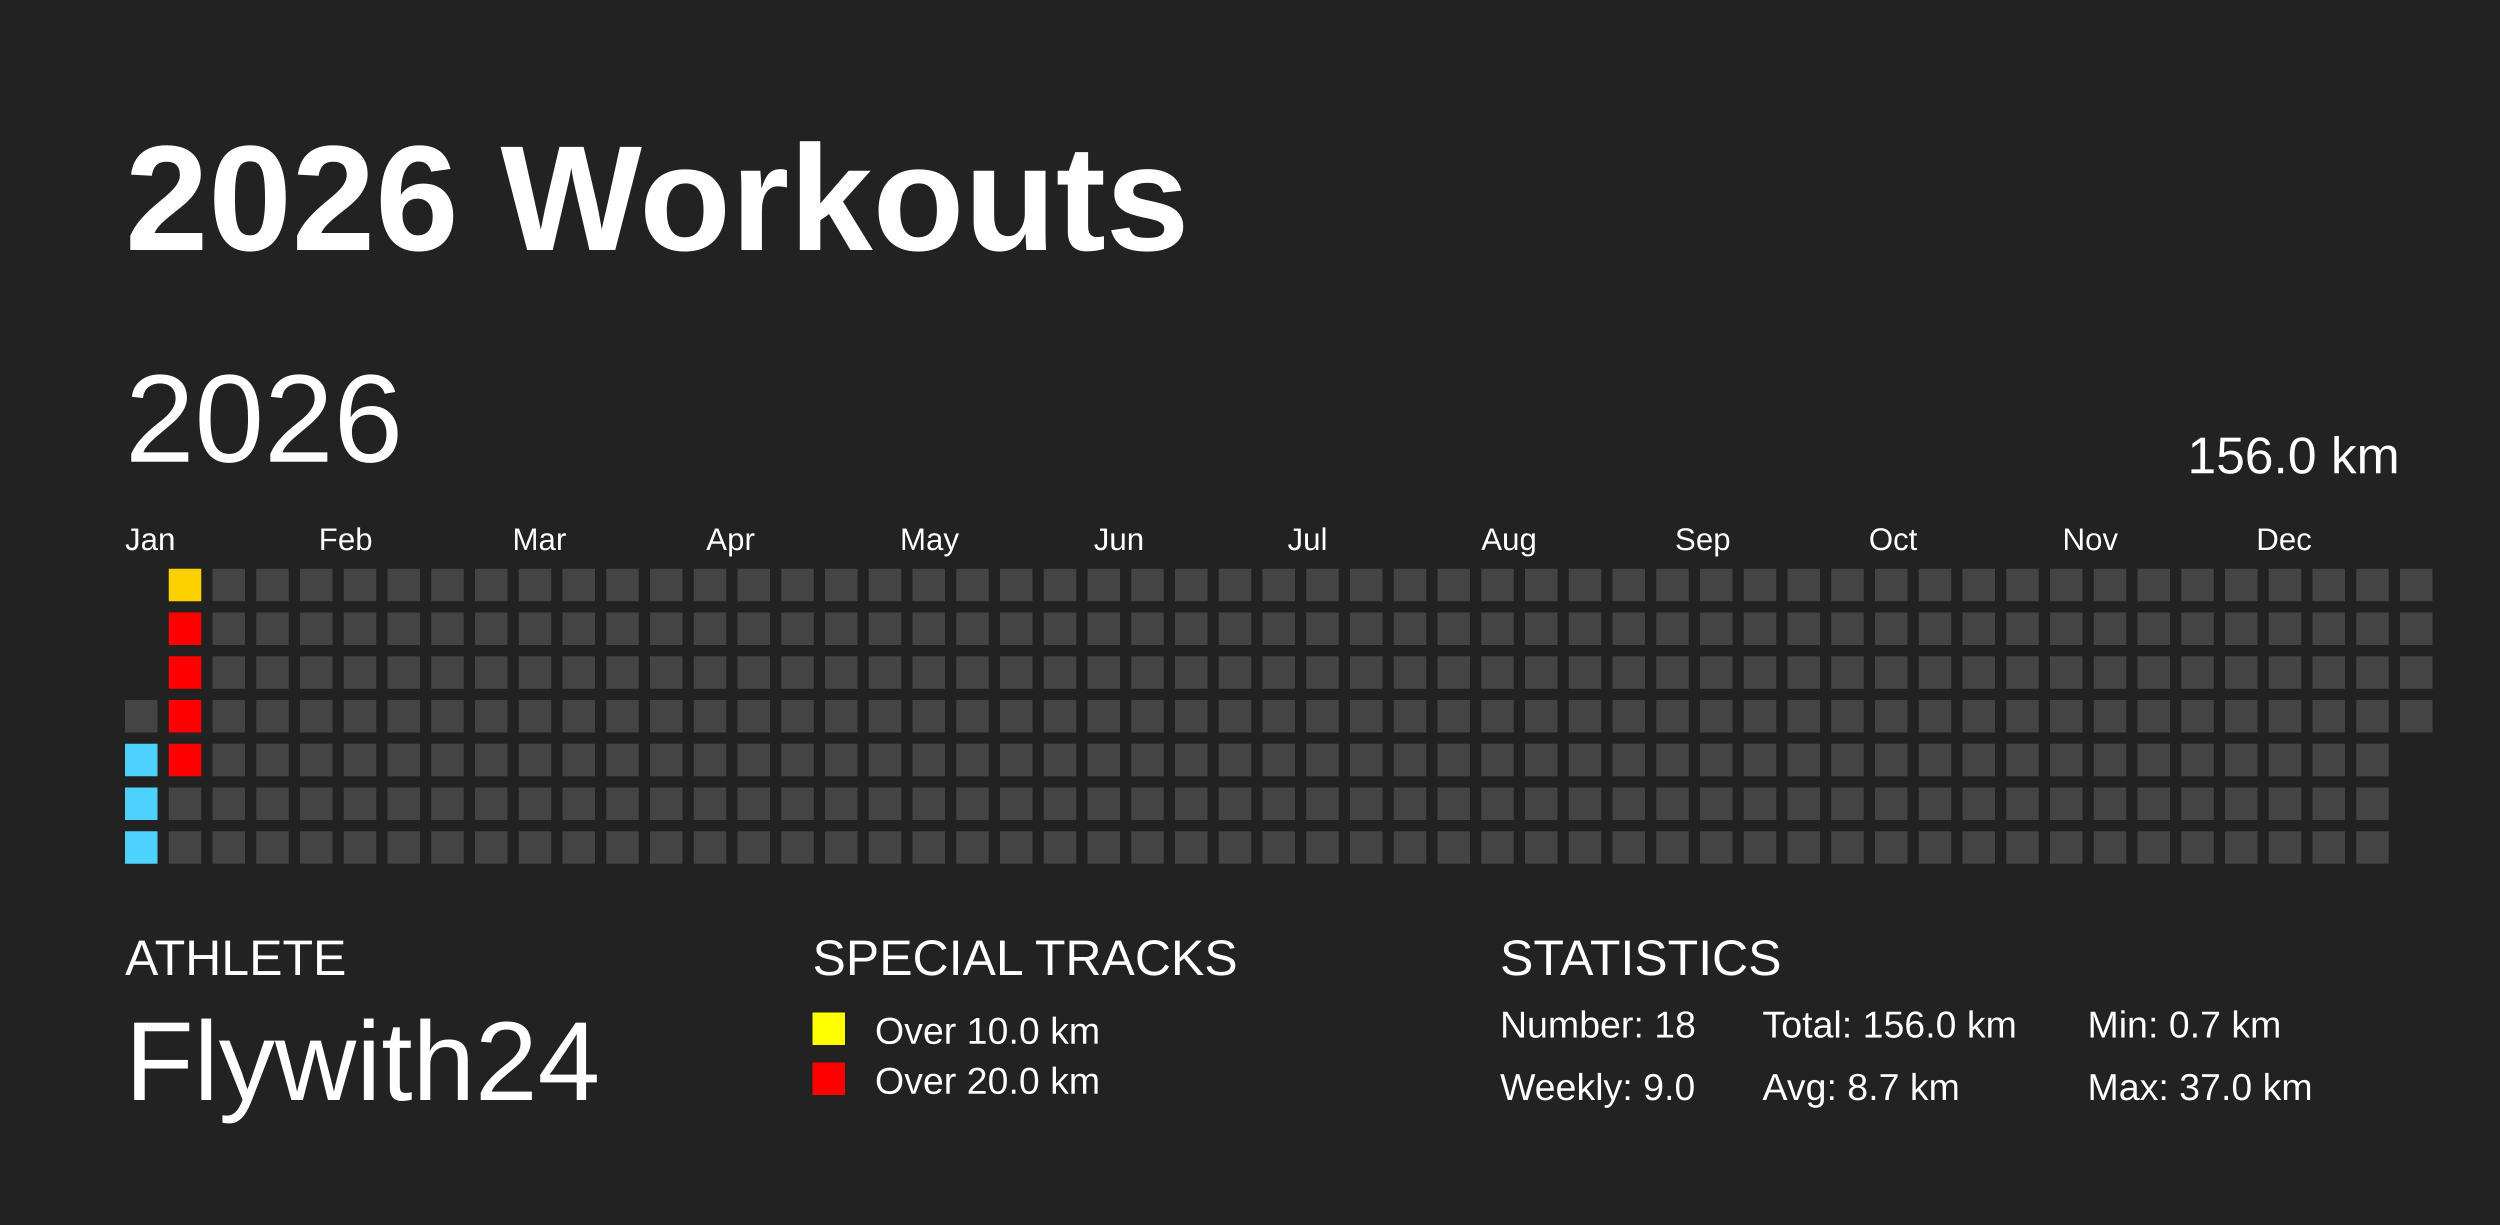
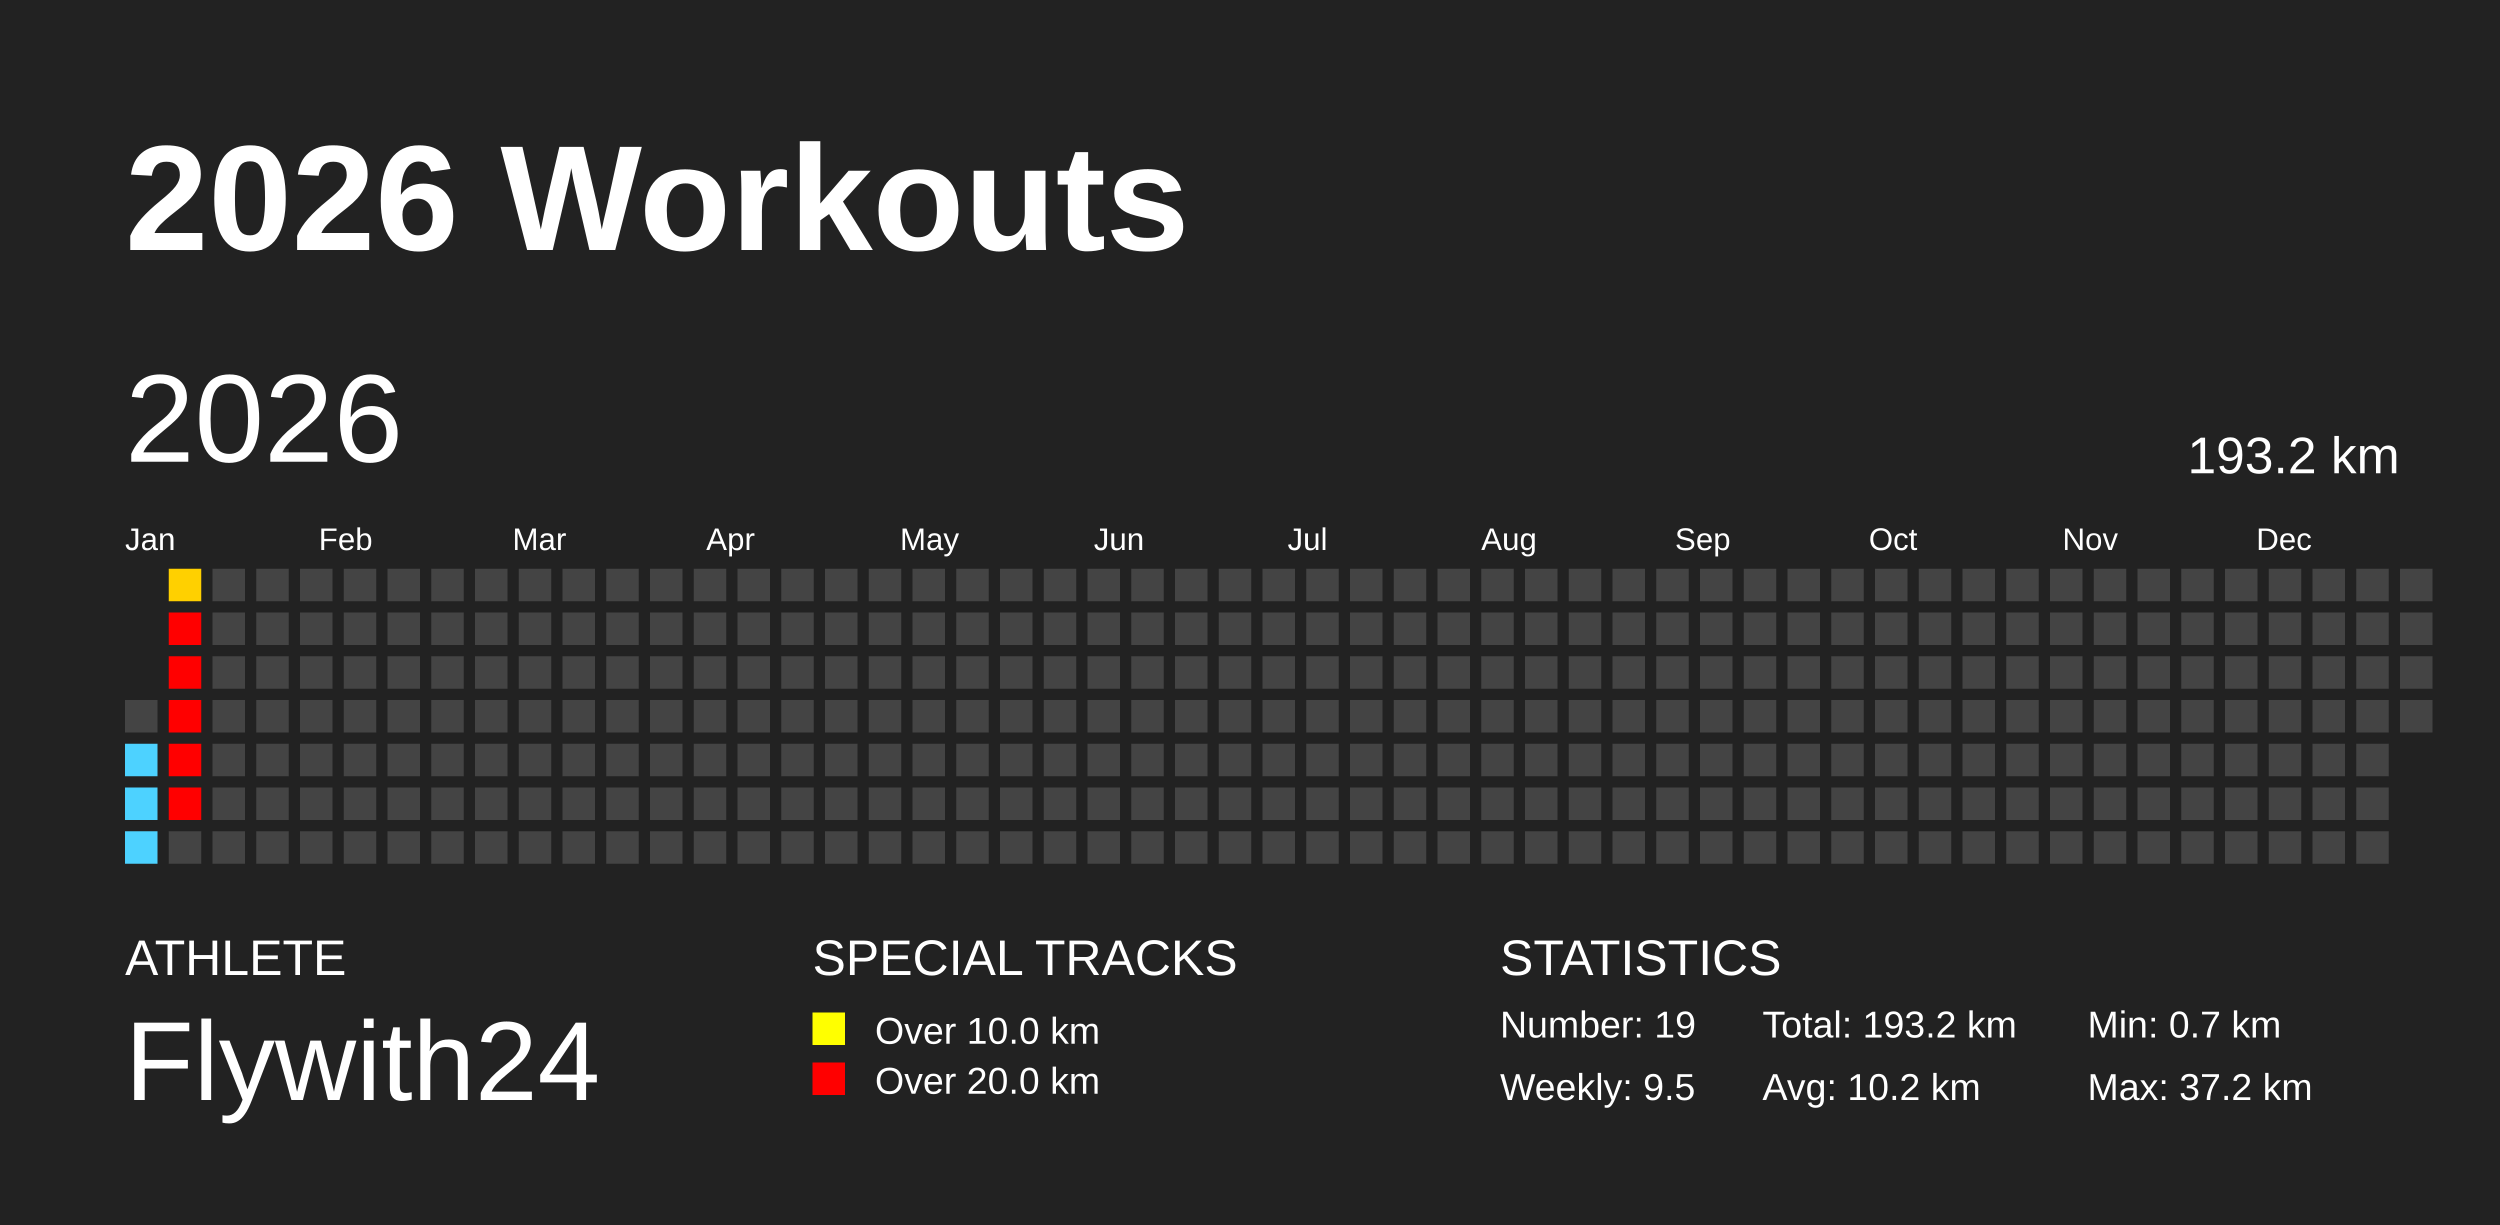
<svg xmlns="http://www.w3.org/2000/svg" baseProfile="full" height="98mm" version="1.1" viewBox="0,0,200,98" width="200mm">
  <defs />
  <rect fill="#222222" height="98" width="200" x="0" y="0" />
  <text fill="#FFFFFF" style="font-size:12px; font-family:Arial; font-weight:bold;" x="10" y="20">2026 Workouts</text>
  <text fill="#FFFFFF" style="font-size:4px; font-family:Arial" x="10" y="78">ATHLETE</text>
  <text fill="#FFFFFF" style="font-size:9px; font-family:Arial" x="10" y="88">Flywith24</text>
  <text fill="#FFFFFF" style="font-size:4px; font-family:Arial" x="65" y="78">SPECIAL TRACKS</text>
  <rect fill="yellow" height="2.6" width="2.6" x="65" y="81" />
  <text fill="#FFFFFF" style="font-size:3px; font-family:Arial" x="70" y="83.5">Over 10.0 km</text>
  <rect fill="red" height="2.6" width="2.6" x="65" y="85" />
  <text fill="#FFFFFF" style="font-size:3px; font-family:Arial" x="70" y="87.5">Over 20.0 km</text>
  <text fill="#FFFFFF" style="font-size:4px; font-family:Arial" x="120" y="78">STATISTICS</text>
-   <text fill="#FFFFFF" style="font-size:3px; font-family:Arial" x="120" y="83">Number: 18</text>
-   <text fill="#FFFFFF" style="font-size:3px; font-family:Arial" x="120" y="88">Weekly: 9.0</text>
-   <text fill="#FFFFFF" style="font-size:3px; font-family:Arial" x="141" y="83">Total: 156.0 km</text>
-   <text fill="#FFFFFF" style="font-size:3px; font-family:Arial" x="141" y="88">Avg: 8.7 km</text>
+   <text fill="#FFFFFF" style="font-size:3px; font-family:Arial" x="120" y="83">Number: 19</text>
+   <text fill="#FFFFFF" style="font-size:3px; font-family:Arial" x="120" y="88">Weekly: 9.5</text>
+   <text fill="#FFFFFF" style="font-size:3px; font-family:Arial" x="141" y="83">Total: 193.2 km</text>
+   <text fill="#FFFFFF" style="font-size:3px; font-family:Arial" x="141" y="88">Avg: 10.2 km</text>
  <text fill="#FFFFFF" style="font-size:3px; font-family:Arial" x="167" y="83">Min: 0.7 km</text>
-   <text fill="#FFFFFF" style="font-size:3px; font-family:Arial" x="167" y="88">Max: 37.0 km</text>
+   <text fill="#FFFFFF" style="font-size:3px; font-family:Arial" x="167" y="88">Max: 37.2 km</text>
  <text dominant-baseline="hanging" fill="#FFFFFF" style="font-size:10.0px; font-family:Arial;" x="10" y="30">2026</text>
-   <text dominant-baseline="hanging" fill="#FFFFFF" style="font-size:4.125px; font-family:Arial;" x="175" y="35">156.0 km</text>
+   <text dominant-baseline="hanging" fill="#FFFFFF" style="font-size:4.125px; font-family:Arial;" x="175" y="35">193.2 km</text>
  <text fill="#FFFFFF" style="font-size:2.5px; font-family:Arial" x="10.0" y="44">Jan</text>
  <text fill="#FFFFFF" style="font-size:2.5px; font-family:Arial" x="25.5" y="44">Feb</text>
  <text fill="#FFFFFF" style="font-size:2.5px; font-family:Arial" x="41.0" y="44">Mar</text>
  <text fill="#FFFFFF" style="font-size:2.5px; font-family:Arial" x="56.5" y="44">Apr</text>
  <text fill="#FFFFFF" style="font-size:2.5px; font-family:Arial" x="72.0" y="44">May</text>
  <text fill="#FFFFFF" style="font-size:2.5px; font-family:Arial" x="87.5" y="44">Jun</text>
  <text fill="#FFFFFF" style="font-size:2.5px; font-family:Arial" x="103.0" y="44">Jul</text>
  <text fill="#FFFFFF" style="font-size:2.5px; font-family:Arial" x="118.5" y="44">Aug</text>
  <text fill="#FFFFFF" style="font-size:2.5px; font-family:Arial" x="134.0" y="44">Sep</text>
  <text fill="#FFFFFF" style="font-size:2.5px; font-family:Arial" x="149.5" y="44">Oct</text>
  <text fill="#FFFFFF" style="font-size:2.5px; font-family:Arial" x="165.0" y="44">Nov</text>
  <text fill="#FFFFFF" style="font-size:2.5px; font-family:Arial" x="180.5" y="44">Dec</text>
  <rect fill="#444444" height="2.6" width="2.6" x="10.0" y="56.0" />
  <rect fill="#4dd2ff" height="2.6" width="2.6" x="10.0" y="59.5" />
  <rect fill="#4dd2ff" height="2.6" width="2.6" x="10.0" y="63.0" />
  <rect fill="#4dd2ff" height="2.6" width="2.6" x="10.0" y="66.5" />
  <rect fill="#ffd000" height="2.6" width="2.6" x="13.5" y="45.5" />
  <rect fill="red" height="2.6" width="2.6" x="13.5" y="49.0" />
  <rect fill="red" height="2.6" width="2.6" x="13.5" y="52.5" />
  <rect fill="red" height="2.6" width="2.6" x="13.5" y="56.0" />
  <rect fill="red" height="2.6" width="2.6" x="13.5" y="59.5" />
-   <rect fill="#444444" height="2.6" width="2.6" x="13.5" y="63.0" />
+   <rect fill="red" height="2.6" width="2.6" x="13.5" y="63.0" />
  <rect fill="#444444" height="2.6" width="2.6" x="13.5" y="66.5" />
  <rect fill="#444444" height="2.6" width="2.6" x="17.0" y="45.5" />
  <rect fill="#444444" height="2.6" width="2.6" x="17.0" y="49.0" />
  <rect fill="#444444" height="2.6" width="2.6" x="17.0" y="52.5" />
  <rect fill="#444444" height="2.6" width="2.6" x="17.0" y="56.0" />
  <rect fill="#444444" height="2.6" width="2.6" x="17.0" y="59.5" />
  <rect fill="#444444" height="2.6" width="2.6" x="17.0" y="63.0" />
  <rect fill="#444444" height="2.6" width="2.6" x="17.0" y="66.5" />
  <rect fill="#444444" height="2.6" width="2.6" x="20.5" y="45.5" />
  <rect fill="#444444" height="2.6" width="2.6" x="20.5" y="49.0" />
  <rect fill="#444444" height="2.6" width="2.6" x="20.5" y="52.5" />
  <rect fill="#444444" height="2.6" width="2.6" x="20.5" y="56.0" />
  <rect fill="#444444" height="2.6" width="2.6" x="20.5" y="59.5" />
  <rect fill="#444444" height="2.6" width="2.6" x="20.5" y="63.0" />
  <rect fill="#444444" height="2.6" width="2.6" x="20.5" y="66.5" />
  <rect fill="#444444" height="2.6" width="2.6" x="24.0" y="45.5" />
  <rect fill="#444444" height="2.6" width="2.6" x="24.0" y="49.0" />
  <rect fill="#444444" height="2.6" width="2.6" x="24.0" y="52.5" />
  <rect fill="#444444" height="2.6" width="2.6" x="24.0" y="56.0" />
  <rect fill="#444444" height="2.6" width="2.6" x="24.0" y="59.5" />
  <rect fill="#444444" height="2.6" width="2.6" x="24.0" y="63.0" />
  <rect fill="#444444" height="2.6" width="2.6" x="24.0" y="66.5" />
  <rect fill="#444444" height="2.6" width="2.6" x="27.5" y="45.5" />
  <rect fill="#444444" height="2.6" width="2.6" x="27.5" y="49.0" />
  <rect fill="#444444" height="2.6" width="2.6" x="27.5" y="52.5" />
  <rect fill="#444444" height="2.6" width="2.6" x="27.5" y="56.0" />
  <rect fill="#444444" height="2.6" width="2.6" x="27.5" y="59.5" />
  <rect fill="#444444" height="2.6" width="2.6" x="27.5" y="63.0" />
  <rect fill="#444444" height="2.6" width="2.6" x="27.5" y="66.5" />
  <rect fill="#444444" height="2.6" width="2.6" x="31.0" y="45.5" />
  <rect fill="#444444" height="2.6" width="2.6" x="31.0" y="49.0" />
  <rect fill="#444444" height="2.6" width="2.6" x="31.0" y="52.5" />
  <rect fill="#444444" height="2.6" width="2.6" x="31.0" y="56.0" />
  <rect fill="#444444" height="2.6" width="2.6" x="31.0" y="59.5" />
  <rect fill="#444444" height="2.6" width="2.6" x="31.0" y="63.0" />
  <rect fill="#444444" height="2.6" width="2.6" x="31.0" y="66.5" />
  <rect fill="#444444" height="2.6" width="2.6" x="34.5" y="45.5" />
  <rect fill="#444444" height="2.6" width="2.6" x="34.5" y="49.0" />
  <rect fill="#444444" height="2.6" width="2.6" x="34.5" y="52.5" />
  <rect fill="#444444" height="2.6" width="2.6" x="34.5" y="56.0" />
  <rect fill="#444444" height="2.6" width="2.6" x="34.5" y="59.5" />
  <rect fill="#444444" height="2.6" width="2.6" x="34.5" y="63.0" />
  <rect fill="#444444" height="2.6" width="2.6" x="34.5" y="66.5" />
  <rect fill="#444444" height="2.6" width="2.6" x="38.0" y="45.5" />
  <rect fill="#444444" height="2.6" width="2.6" x="38.0" y="49.0" />
  <rect fill="#444444" height="2.6" width="2.6" x="38.0" y="52.5" />
  <rect fill="#444444" height="2.6" width="2.6" x="38.0" y="56.0" />
  <rect fill="#444444" height="2.6" width="2.6" x="38.0" y="59.5" />
  <rect fill="#444444" height="2.6" width="2.6" x="38.0" y="63.0" />
  <rect fill="#444444" height="2.6" width="2.6" x="38.0" y="66.5" />
  <rect fill="#444444" height="2.6" width="2.6" x="41.5" y="45.5" />
  <rect fill="#444444" height="2.6" width="2.6" x="41.5" y="49.0" />
  <rect fill="#444444" height="2.6" width="2.6" x="41.5" y="52.5" />
  <rect fill="#444444" height="2.6" width="2.6" x="41.5" y="56.0" />
  <rect fill="#444444" height="2.6" width="2.6" x="41.5" y="59.5" />
  <rect fill="#444444" height="2.6" width="2.6" x="41.5" y="63.0" />
  <rect fill="#444444" height="2.6" width="2.6" x="41.5" y="66.5" />
  <rect fill="#444444" height="2.6" width="2.6" x="45.0" y="45.5" />
  <rect fill="#444444" height="2.6" width="2.6" x="45.0" y="49.0" />
  <rect fill="#444444" height="2.6" width="2.6" x="45.0" y="52.5" />
  <rect fill="#444444" height="2.6" width="2.6" x="45.0" y="56.0" />
  <rect fill="#444444" height="2.6" width="2.6" x="45.0" y="59.5" />
  <rect fill="#444444" height="2.6" width="2.6" x="45.0" y="63.0" />
  <rect fill="#444444" height="2.6" width="2.6" x="45.0" y="66.5" />
  <rect fill="#444444" height="2.6" width="2.6" x="48.5" y="45.5" />
  <rect fill="#444444" height="2.6" width="2.6" x="48.5" y="49.0" />
  <rect fill="#444444" height="2.6" width="2.6" x="48.5" y="52.5" />
  <rect fill="#444444" height="2.6" width="2.6" x="48.5" y="56.0" />
  <rect fill="#444444" height="2.6" width="2.6" x="48.5" y="59.5" />
  <rect fill="#444444" height="2.6" width="2.6" x="48.5" y="63.0" />
  <rect fill="#444444" height="2.6" width="2.6" x="48.5" y="66.5" />
  <rect fill="#444444" height="2.6" width="2.6" x="52.0" y="45.5" />
  <rect fill="#444444" height="2.6" width="2.6" x="52.0" y="49.0" />
  <rect fill="#444444" height="2.6" width="2.6" x="52.0" y="52.5" />
  <rect fill="#444444" height="2.6" width="2.6" x="52.0" y="56.0" />
  <rect fill="#444444" height="2.6" width="2.6" x="52.0" y="59.5" />
  <rect fill="#444444" height="2.6" width="2.6" x="52.0" y="63.0" />
  <rect fill="#444444" height="2.6" width="2.6" x="52.0" y="66.5" />
  <rect fill="#444444" height="2.6" width="2.6" x="55.5" y="45.5" />
  <rect fill="#444444" height="2.6" width="2.6" x="55.5" y="49.0" />
  <rect fill="#444444" height="2.6" width="2.6" x="55.5" y="52.5" />
  <rect fill="#444444" height="2.6" width="2.6" x="55.5" y="56.0" />
  <rect fill="#444444" height="2.6" width="2.6" x="55.5" y="59.5" />
  <rect fill="#444444" height="2.6" width="2.6" x="55.5" y="63.0" />
  <rect fill="#444444" height="2.6" width="2.6" x="55.5" y="66.5" />
  <rect fill="#444444" height="2.6" width="2.6" x="59.0" y="45.5" />
  <rect fill="#444444" height="2.6" width="2.6" x="59.0" y="49.0" />
  <rect fill="#444444" height="2.6" width="2.6" x="59.0" y="52.5" />
  <rect fill="#444444" height="2.6" width="2.6" x="59.0" y="56.0" />
  <rect fill="#444444" height="2.6" width="2.6" x="59.0" y="59.5" />
  <rect fill="#444444" height="2.6" width="2.6" x="59.0" y="63.0" />
  <rect fill="#444444" height="2.6" width="2.6" x="59.0" y="66.5" />
  <rect fill="#444444" height="2.6" width="2.6" x="62.5" y="45.5" />
  <rect fill="#444444" height="2.6" width="2.6" x="62.5" y="49.0" />
  <rect fill="#444444" height="2.6" width="2.6" x="62.5" y="52.5" />
  <rect fill="#444444" height="2.6" width="2.6" x="62.5" y="56.0" />
  <rect fill="#444444" height="2.6" width="2.6" x="62.5" y="59.5" />
  <rect fill="#444444" height="2.6" width="2.6" x="62.5" y="63.0" />
  <rect fill="#444444" height="2.6" width="2.6" x="62.5" y="66.5" />
  <rect fill="#444444" height="2.6" width="2.6" x="66.0" y="45.5" />
  <rect fill="#444444" height="2.6" width="2.6" x="66.0" y="49.0" />
  <rect fill="#444444" height="2.6" width="2.6" x="66.0" y="52.5" />
  <rect fill="#444444" height="2.6" width="2.6" x="66.0" y="56.0" />
  <rect fill="#444444" height="2.6" width="2.6" x="66.0" y="59.5" />
  <rect fill="#444444" height="2.6" width="2.6" x="66.0" y="63.0" />
  <rect fill="#444444" height="2.6" width="2.6" x="66.0" y="66.5" />
  <rect fill="#444444" height="2.6" width="2.6" x="69.5" y="45.5" />
  <rect fill="#444444" height="2.6" width="2.6" x="69.5" y="49.0" />
  <rect fill="#444444" height="2.6" width="2.6" x="69.5" y="52.5" />
  <rect fill="#444444" height="2.6" width="2.6" x="69.5" y="56.0" />
  <rect fill="#444444" height="2.6" width="2.6" x="69.5" y="59.5" />
  <rect fill="#444444" height="2.6" width="2.6" x="69.5" y="63.0" />
  <rect fill="#444444" height="2.6" width="2.6" x="69.5" y="66.5" />
  <rect fill="#444444" height="2.6" width="2.6" x="73.0" y="45.5" />
  <rect fill="#444444" height="2.6" width="2.6" x="73.0" y="49.0" />
  <rect fill="#444444" height="2.6" width="2.6" x="73.0" y="52.5" />
  <rect fill="#444444" height="2.6" width="2.6" x="73.0" y="56.0" />
  <rect fill="#444444" height="2.6" width="2.6" x="73.0" y="59.5" />
  <rect fill="#444444" height="2.6" width="2.6" x="73.0" y="63.0" />
  <rect fill="#444444" height="2.6" width="2.6" x="73.0" y="66.5" />
  <rect fill="#444444" height="2.6" width="2.6" x="76.5" y="45.5" />
  <rect fill="#444444" height="2.6" width="2.6" x="76.5" y="49.0" />
  <rect fill="#444444" height="2.6" width="2.6" x="76.5" y="52.5" />
  <rect fill="#444444" height="2.6" width="2.6" x="76.5" y="56.0" />
  <rect fill="#444444" height="2.6" width="2.6" x="76.5" y="59.5" />
  <rect fill="#444444" height="2.6" width="2.6" x="76.5" y="63.0" />
  <rect fill="#444444" height="2.6" width="2.6" x="76.5" y="66.5" />
  <rect fill="#444444" height="2.6" width="2.6" x="80.0" y="45.5" />
  <rect fill="#444444" height="2.6" width="2.6" x="80.0" y="49.0" />
  <rect fill="#444444" height="2.6" width="2.6" x="80.0" y="52.5" />
  <rect fill="#444444" height="2.6" width="2.6" x="80.0" y="56.0" />
  <rect fill="#444444" height="2.6" width="2.6" x="80.0" y="59.5" />
  <rect fill="#444444" height="2.6" width="2.6" x="80.0" y="63.0" />
  <rect fill="#444444" height="2.6" width="2.6" x="80.0" y="66.5" />
  <rect fill="#444444" height="2.6" width="2.6" x="83.5" y="45.5" />
  <rect fill="#444444" height="2.6" width="2.6" x="83.5" y="49.0" />
  <rect fill="#444444" height="2.6" width="2.6" x="83.5" y="52.5" />
  <rect fill="#444444" height="2.6" width="2.6" x="83.5" y="56.0" />
  <rect fill="#444444" height="2.6" width="2.6" x="83.5" y="59.5" />
  <rect fill="#444444" height="2.6" width="2.6" x="83.5" y="63.0" />
  <rect fill="#444444" height="2.6" width="2.6" x="83.5" y="66.5" />
  <rect fill="#444444" height="2.6" width="2.6" x="87.0" y="45.5" />
  <rect fill="#444444" height="2.6" width="2.6" x="87.0" y="49.0" />
  <rect fill="#444444" height="2.6" width="2.6" x="87.0" y="52.5" />
  <rect fill="#444444" height="2.6" width="2.6" x="87.0" y="56.0" />
  <rect fill="#444444" height="2.6" width="2.6" x="87.0" y="59.5" />
  <rect fill="#444444" height="2.6" width="2.6" x="87.0" y="63.0" />
  <rect fill="#444444" height="2.6" width="2.6" x="87.0" y="66.5" />
  <rect fill="#444444" height="2.6" width="2.6" x="90.5" y="45.5" />
  <rect fill="#444444" height="2.6" width="2.6" x="90.5" y="49.0" />
  <rect fill="#444444" height="2.6" width="2.6" x="90.5" y="52.5" />
  <rect fill="#444444" height="2.6" width="2.6" x="90.5" y="56.0" />
  <rect fill="#444444" height="2.6" width="2.6" x="90.5" y="59.5" />
  <rect fill="#444444" height="2.6" width="2.6" x="90.5" y="63.0" />
  <rect fill="#444444" height="2.6" width="2.6" x="90.5" y="66.5" />
  <rect fill="#444444" height="2.6" width="2.6" x="94.0" y="45.5" />
  <rect fill="#444444" height="2.6" width="2.6" x="94.0" y="49.0" />
  <rect fill="#444444" height="2.6" width="2.6" x="94.0" y="52.5" />
  <rect fill="#444444" height="2.6" width="2.6" x="94.0" y="56.0" />
  <rect fill="#444444" height="2.6" width="2.6" x="94.0" y="59.5" />
  <rect fill="#444444" height="2.6" width="2.6" x="94.0" y="63.0" />
  <rect fill="#444444" height="2.6" width="2.6" x="94.0" y="66.5" />
  <rect fill="#444444" height="2.6" width="2.6" x="97.5" y="45.5" />
  <rect fill="#444444" height="2.6" width="2.6" x="97.5" y="49.0" />
  <rect fill="#444444" height="2.6" width="2.6" x="97.5" y="52.5" />
  <rect fill="#444444" height="2.6" width="2.6" x="97.5" y="56.0" />
  <rect fill="#444444" height="2.6" width="2.6" x="97.5" y="59.5" />
  <rect fill="#444444" height="2.6" width="2.6" x="97.5" y="63.0" />
  <rect fill="#444444" height="2.6" width="2.6" x="97.5" y="66.5" />
  <rect fill="#444444" height="2.6" width="2.6" x="101.0" y="45.5" />
  <rect fill="#444444" height="2.6" width="2.6" x="101.0" y="49.0" />
  <rect fill="#444444" height="2.6" width="2.6" x="101.0" y="52.5" />
  <rect fill="#444444" height="2.6" width="2.6" x="101.0" y="56.0" />
  <rect fill="#444444" height="2.6" width="2.6" x="101.0" y="59.5" />
  <rect fill="#444444" height="2.6" width="2.6" x="101.0" y="63.0" />
  <rect fill="#444444" height="2.6" width="2.6" x="101.0" y="66.5" />
  <rect fill="#444444" height="2.6" width="2.6" x="104.5" y="45.5" />
  <rect fill="#444444" height="2.6" width="2.6" x="104.5" y="49.0" />
  <rect fill="#444444" height="2.6" width="2.6" x="104.5" y="52.5" />
  <rect fill="#444444" height="2.6" width="2.6" x="104.5" y="56.0" />
  <rect fill="#444444" height="2.6" width="2.6" x="104.5" y="59.5" />
  <rect fill="#444444" height="2.6" width="2.6" x="104.5" y="63.0" />
  <rect fill="#444444" height="2.6" width="2.6" x="104.5" y="66.5" />
  <rect fill="#444444" height="2.6" width="2.6" x="108.0" y="45.5" />
  <rect fill="#444444" height="2.6" width="2.6" x="108.0" y="49.0" />
  <rect fill="#444444" height="2.6" width="2.6" x="108.0" y="52.5" />
  <rect fill="#444444" height="2.6" width="2.6" x="108.0" y="56.0" />
  <rect fill="#444444" height="2.6" width="2.6" x="108.0" y="59.5" />
  <rect fill="#444444" height="2.6" width="2.6" x="108.0" y="63.0" />
  <rect fill="#444444" height="2.6" width="2.6" x="108.0" y="66.5" />
  <rect fill="#444444" height="2.6" width="2.6" x="111.5" y="45.5" />
  <rect fill="#444444" height="2.6" width="2.6" x="111.5" y="49.0" />
  <rect fill="#444444" height="2.6" width="2.6" x="111.5" y="52.5" />
  <rect fill="#444444" height="2.6" width="2.6" x="111.5" y="56.0" />
  <rect fill="#444444" height="2.6" width="2.6" x="111.5" y="59.5" />
  <rect fill="#444444" height="2.6" width="2.6" x="111.5" y="63.0" />
  <rect fill="#444444" height="2.6" width="2.6" x="111.5" y="66.5" />
  <rect fill="#444444" height="2.6" width="2.6" x="115.0" y="45.5" />
  <rect fill="#444444" height="2.6" width="2.6" x="115.0" y="49.0" />
  <rect fill="#444444" height="2.6" width="2.6" x="115.0" y="52.5" />
  <rect fill="#444444" height="2.6" width="2.6" x="115.0" y="56.0" />
  <rect fill="#444444" height="2.6" width="2.6" x="115.0" y="59.5" />
  <rect fill="#444444" height="2.6" width="2.6" x="115.0" y="63.0" />
  <rect fill="#444444" height="2.6" width="2.6" x="115.0" y="66.5" />
  <rect fill="#444444" height="2.6" width="2.6" x="118.5" y="45.5" />
  <rect fill="#444444" height="2.6" width="2.6" x="118.5" y="49.0" />
  <rect fill="#444444" height="2.6" width="2.6" x="118.5" y="52.5" />
  <rect fill="#444444" height="2.6" width="2.6" x="118.5" y="56.0" />
  <rect fill="#444444" height="2.6" width="2.6" x="118.5" y="59.5" />
  <rect fill="#444444" height="2.6" width="2.6" x="118.5" y="63.0" />
  <rect fill="#444444" height="2.6" width="2.6" x="118.5" y="66.5" />
  <rect fill="#444444" height="2.6" width="2.6" x="122.0" y="45.5" />
  <rect fill="#444444" height="2.6" width="2.6" x="122.0" y="49.0" />
  <rect fill="#444444" height="2.6" width="2.6" x="122.0" y="52.5" />
  <rect fill="#444444" height="2.6" width="2.6" x="122.0" y="56.0" />
  <rect fill="#444444" height="2.6" width="2.6" x="122.0" y="59.5" />
  <rect fill="#444444" height="2.6" width="2.6" x="122.0" y="63.0" />
  <rect fill="#444444" height="2.6" width="2.6" x="122.0" y="66.5" />
  <rect fill="#444444" height="2.6" width="2.6" x="125.5" y="45.5" />
  <rect fill="#444444" height="2.6" width="2.6" x="125.5" y="49.0" />
  <rect fill="#444444" height="2.6" width="2.6" x="125.5" y="52.5" />
  <rect fill="#444444" height="2.6" width="2.6" x="125.5" y="56.0" />
  <rect fill="#444444" height="2.6" width="2.6" x="125.5" y="59.5" />
  <rect fill="#444444" height="2.6" width="2.6" x="125.5" y="63.0" />
  <rect fill="#444444" height="2.6" width="2.6" x="125.5" y="66.5" />
  <rect fill="#444444" height="2.6" width="2.6" x="129.0" y="45.5" />
  <rect fill="#444444" height="2.6" width="2.6" x="129.0" y="49.0" />
  <rect fill="#444444" height="2.6" width="2.6" x="129.0" y="52.5" />
  <rect fill="#444444" height="2.6" width="2.6" x="129.0" y="56.0" />
  <rect fill="#444444" height="2.6" width="2.6" x="129.0" y="59.5" />
  <rect fill="#444444" height="2.6" width="2.6" x="129.0" y="63.0" />
  <rect fill="#444444" height="2.6" width="2.6" x="129.0" y="66.5" />
  <rect fill="#444444" height="2.6" width="2.6" x="132.5" y="45.5" />
  <rect fill="#444444" height="2.6" width="2.6" x="132.5" y="49.0" />
  <rect fill="#444444" height="2.6" width="2.6" x="132.5" y="52.5" />
  <rect fill="#444444" height="2.6" width="2.6" x="132.5" y="56.0" />
  <rect fill="#444444" height="2.6" width="2.6" x="132.5" y="59.5" />
  <rect fill="#444444" height="2.6" width="2.6" x="132.5" y="63.0" />
  <rect fill="#444444" height="2.6" width="2.6" x="132.5" y="66.5" />
  <rect fill="#444444" height="2.6" width="2.6" x="136.0" y="45.5" />
  <rect fill="#444444" height="2.6" width="2.6" x="136.0" y="49.0" />
  <rect fill="#444444" height="2.6" width="2.6" x="136.0" y="52.5" />
  <rect fill="#444444" height="2.6" width="2.6" x="136.0" y="56.0" />
  <rect fill="#444444" height="2.6" width="2.6" x="136.0" y="59.5" />
  <rect fill="#444444" height="2.6" width="2.6" x="136.0" y="63.0" />
  <rect fill="#444444" height="2.6" width="2.6" x="136.0" y="66.5" />
  <rect fill="#444444" height="2.6" width="2.6" x="139.5" y="45.5" />
  <rect fill="#444444" height="2.6" width="2.6" x="139.5" y="49.0" />
  <rect fill="#444444" height="2.6" width="2.6" x="139.5" y="52.5" />
  <rect fill="#444444" height="2.6" width="2.6" x="139.5" y="56.0" />
  <rect fill="#444444" height="2.6" width="2.6" x="139.5" y="59.5" />
  <rect fill="#444444" height="2.6" width="2.6" x="139.5" y="63.0" />
  <rect fill="#444444" height="2.6" width="2.6" x="139.5" y="66.5" />
  <rect fill="#444444" height="2.6" width="2.6" x="143.0" y="45.5" />
  <rect fill="#444444" height="2.6" width="2.6" x="143.0" y="49.0" />
  <rect fill="#444444" height="2.6" width="2.6" x="143.0" y="52.5" />
  <rect fill="#444444" height="2.6" width="2.6" x="143.0" y="56.0" />
  <rect fill="#444444" height="2.6" width="2.6" x="143.0" y="59.5" />
  <rect fill="#444444" height="2.6" width="2.6" x="143.0" y="63.0" />
  <rect fill="#444444" height="2.6" width="2.6" x="143.0" y="66.5" />
  <rect fill="#444444" height="2.6" width="2.6" x="146.5" y="45.5" />
  <rect fill="#444444" height="2.6" width="2.6" x="146.5" y="49.0" />
  <rect fill="#444444" height="2.6" width="2.6" x="146.5" y="52.5" />
  <rect fill="#444444" height="2.6" width="2.6" x="146.5" y="56.0" />
  <rect fill="#444444" height="2.6" width="2.6" x="146.5" y="59.5" />
  <rect fill="#444444" height="2.6" width="2.6" x="146.5" y="63.0" />
  <rect fill="#444444" height="2.6" width="2.6" x="146.5" y="66.5" />
  <rect fill="#444444" height="2.6" width="2.6" x="150.0" y="45.5" />
  <rect fill="#444444" height="2.6" width="2.6" x="150.0" y="49.0" />
  <rect fill="#444444" height="2.6" width="2.6" x="150.0" y="52.5" />
  <rect fill="#444444" height="2.6" width="2.6" x="150.0" y="56.0" />
  <rect fill="#444444" height="2.6" width="2.6" x="150.0" y="59.5" />
  <rect fill="#444444" height="2.6" width="2.6" x="150.0" y="63.0" />
  <rect fill="#444444" height="2.6" width="2.6" x="150.0" y="66.5" />
  <rect fill="#444444" height="2.6" width="2.6" x="153.5" y="45.5" />
  <rect fill="#444444" height="2.6" width="2.6" x="153.5" y="49.0" />
  <rect fill="#444444" height="2.6" width="2.6" x="153.5" y="52.5" />
  <rect fill="#444444" height="2.6" width="2.6" x="153.5" y="56.0" />
  <rect fill="#444444" height="2.6" width="2.6" x="153.5" y="59.5" />
  <rect fill="#444444" height="2.6" width="2.6" x="153.5" y="63.0" />
  <rect fill="#444444" height="2.6" width="2.6" x="153.5" y="66.5" />
  <rect fill="#444444" height="2.6" width="2.6" x="157.0" y="45.5" />
  <rect fill="#444444" height="2.6" width="2.6" x="157.0" y="49.0" />
  <rect fill="#444444" height="2.6" width="2.6" x="157.0" y="52.5" />
  <rect fill="#444444" height="2.6" width="2.6" x="157.0" y="56.0" />
  <rect fill="#444444" height="2.6" width="2.6" x="157.0" y="59.5" />
  <rect fill="#444444" height="2.6" width="2.6" x="157.0" y="63.0" />
  <rect fill="#444444" height="2.6" width="2.6" x="157.0" y="66.5" />
  <rect fill="#444444" height="2.6" width="2.6" x="160.5" y="45.5" />
  <rect fill="#444444" height="2.6" width="2.6" x="160.5" y="49.0" />
  <rect fill="#444444" height="2.6" width="2.6" x="160.5" y="52.5" />
  <rect fill="#444444" height="2.6" width="2.6" x="160.5" y="56.0" />
  <rect fill="#444444" height="2.6" width="2.6" x="160.5" y="59.5" />
  <rect fill="#444444" height="2.6" width="2.6" x="160.5" y="63.0" />
  <rect fill="#444444" height="2.6" width="2.6" x="160.5" y="66.5" />
  <rect fill="#444444" height="2.6" width="2.6" x="164.0" y="45.5" />
  <rect fill="#444444" height="2.6" width="2.6" x="164.0" y="49.0" />
  <rect fill="#444444" height="2.6" width="2.6" x="164.0" y="52.5" />
  <rect fill="#444444" height="2.6" width="2.6" x="164.0" y="56.0" />
  <rect fill="#444444" height="2.6" width="2.6" x="164.0" y="59.5" />
  <rect fill="#444444" height="2.6" width="2.6" x="164.0" y="63.0" />
  <rect fill="#444444" height="2.6" width="2.6" x="164.0" y="66.5" />
  <rect fill="#444444" height="2.6" width="2.6" x="167.5" y="45.5" />
  <rect fill="#444444" height="2.6" width="2.6" x="167.5" y="49.0" />
  <rect fill="#444444" height="2.6" width="2.6" x="167.5" y="52.5" />
  <rect fill="#444444" height="2.6" width="2.6" x="167.5" y="56.0" />
  <rect fill="#444444" height="2.6" width="2.6" x="167.5" y="59.5" />
  <rect fill="#444444" height="2.6" width="2.6" x="167.5" y="63.0" />
  <rect fill="#444444" height="2.6" width="2.6" x="167.5" y="66.5" />
  <rect fill="#444444" height="2.6" width="2.6" x="171.0" y="45.5" />
  <rect fill="#444444" height="2.6" width="2.6" x="171.0" y="49.0" />
  <rect fill="#444444" height="2.6" width="2.6" x="171.0" y="52.5" />
  <rect fill="#444444" height="2.6" width="2.6" x="171.0" y="56.0" />
  <rect fill="#444444" height="2.6" width="2.6" x="171.0" y="59.5" />
  <rect fill="#444444" height="2.6" width="2.6" x="171.0" y="63.0" />
  <rect fill="#444444" height="2.6" width="2.6" x="171.0" y="66.5" />
  <rect fill="#444444" height="2.6" width="2.6" x="174.5" y="45.5" />
  <rect fill="#444444" height="2.6" width="2.6" x="174.5" y="49.0" />
  <rect fill="#444444" height="2.6" width="2.6" x="174.5" y="52.5" />
  <rect fill="#444444" height="2.6" width="2.6" x="174.5" y="56.0" />
  <rect fill="#444444" height="2.6" width="2.6" x="174.5" y="59.5" />
  <rect fill="#444444" height="2.6" width="2.6" x="174.5" y="63.0" />
  <rect fill="#444444" height="2.6" width="2.6" x="174.5" y="66.5" />
  <rect fill="#444444" height="2.6" width="2.6" x="178.0" y="45.5" />
  <rect fill="#444444" height="2.6" width="2.6" x="178.0" y="49.0" />
  <rect fill="#444444" height="2.6" width="2.6" x="178.0" y="52.5" />
  <rect fill="#444444" height="2.6" width="2.6" x="178.0" y="56.0" />
  <rect fill="#444444" height="2.6" width="2.6" x="178.0" y="59.5" />
  <rect fill="#444444" height="2.6" width="2.6" x="178.0" y="63.0" />
  <rect fill="#444444" height="2.6" width="2.6" x="178.0" y="66.5" />
  <rect fill="#444444" height="2.6" width="2.6" x="181.5" y="45.5" />
  <rect fill="#444444" height="2.6" width="2.6" x="181.5" y="49.0" />
  <rect fill="#444444" height="2.6" width="2.6" x="181.5" y="52.5" />
  <rect fill="#444444" height="2.6" width="2.6" x="181.5" y="56.0" />
  <rect fill="#444444" height="2.6" width="2.6" x="181.5" y="59.5" />
  <rect fill="#444444" height="2.6" width="2.6" x="181.5" y="63.0" />
  <rect fill="#444444" height="2.6" width="2.6" x="181.5" y="66.5" />
  <rect fill="#444444" height="2.6" width="2.6" x="185.0" y="45.5" />
  <rect fill="#444444" height="2.6" width="2.6" x="185.0" y="49.0" />
  <rect fill="#444444" height="2.6" width="2.6" x="185.0" y="52.5" />
  <rect fill="#444444" height="2.6" width="2.6" x="185.0" y="56.0" />
  <rect fill="#444444" height="2.6" width="2.6" x="185.0" y="59.5" />
  <rect fill="#444444" height="2.6" width="2.6" x="185.0" y="63.0" />
  <rect fill="#444444" height="2.6" width="2.6" x="185.0" y="66.5" />
  <rect fill="#444444" height="2.6" width="2.6" x="188.5" y="45.5" />
  <rect fill="#444444" height="2.6" width="2.6" x="188.5" y="49.0" />
  <rect fill="#444444" height="2.6" width="2.6" x="188.5" y="52.5" />
  <rect fill="#444444" height="2.6" width="2.6" x="188.5" y="56.0" />
  <rect fill="#444444" height="2.6" width="2.6" x="188.5" y="59.5" />
  <rect fill="#444444" height="2.6" width="2.6" x="188.5" y="63.0" />
  <rect fill="#444444" height="2.6" width="2.6" x="188.5" y="66.5" />
  <rect fill="#444444" height="2.6" width="2.6" x="192.0" y="45.5" />
  <rect fill="#444444" height="2.6" width="2.6" x="192.0" y="49.0" />
  <rect fill="#444444" height="2.6" width="2.6" x="192.0" y="52.5" />
  <rect fill="#444444" height="2.6" width="2.6" x="192.0" y="56.0" />
</svg>
